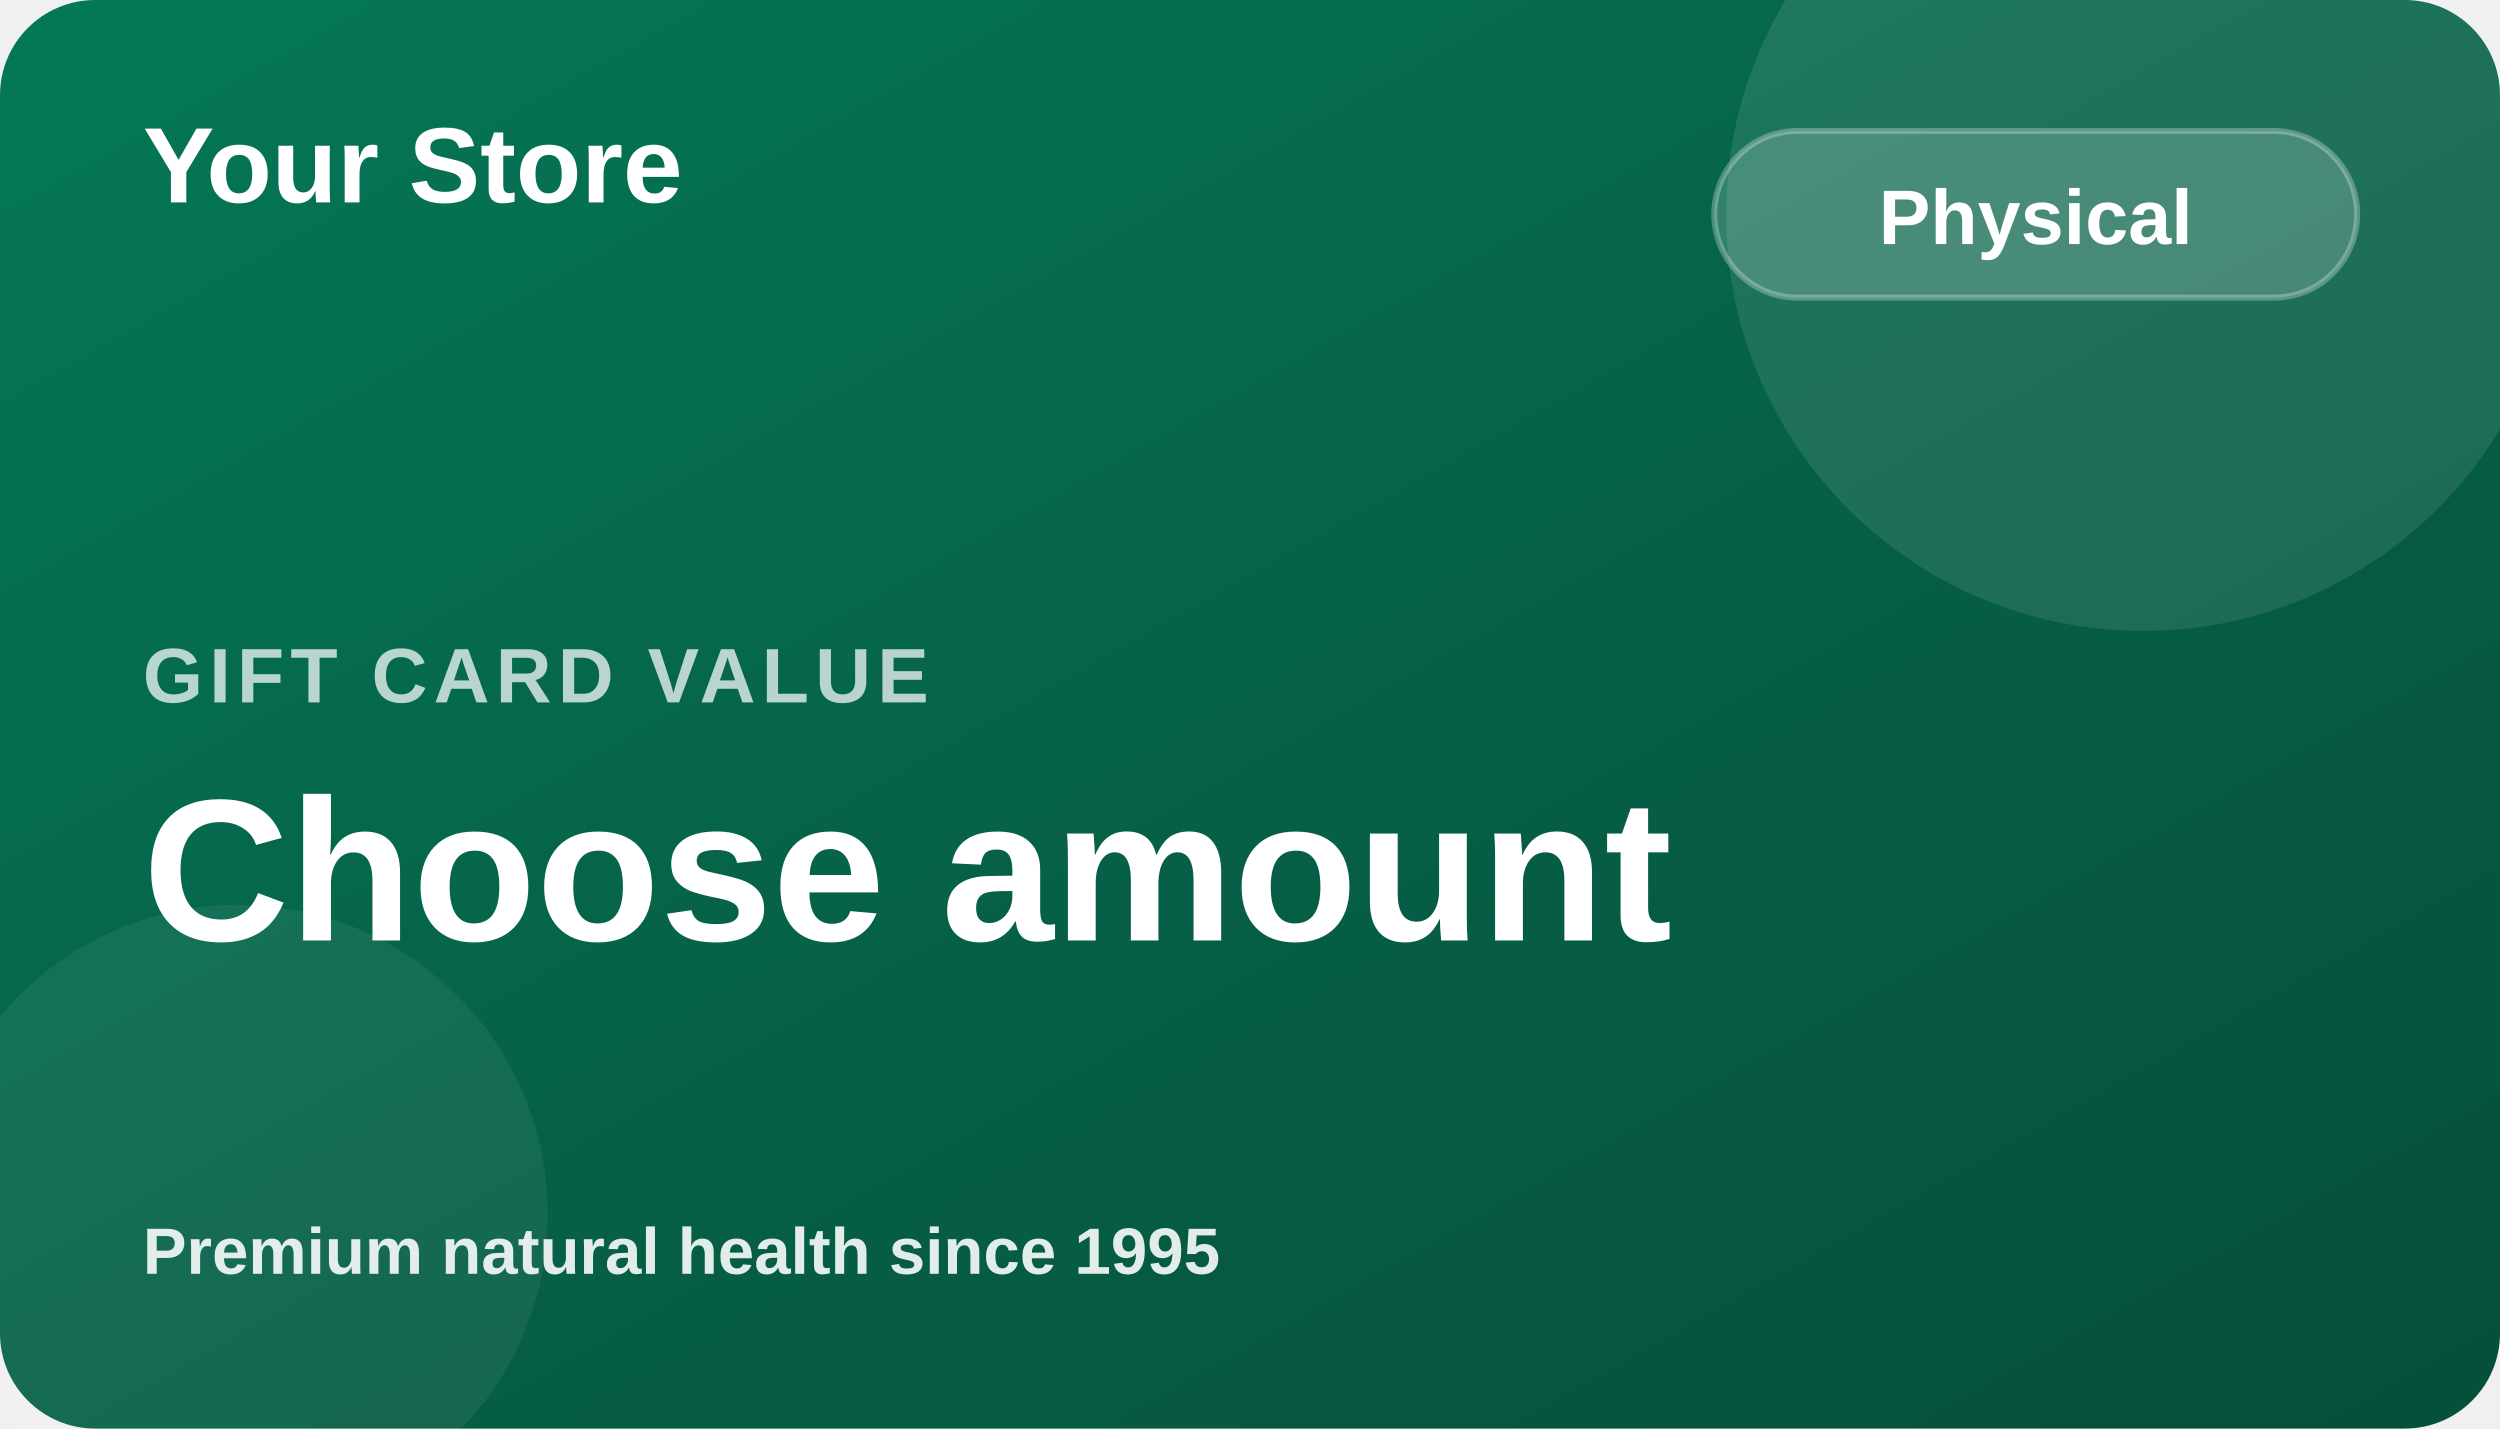
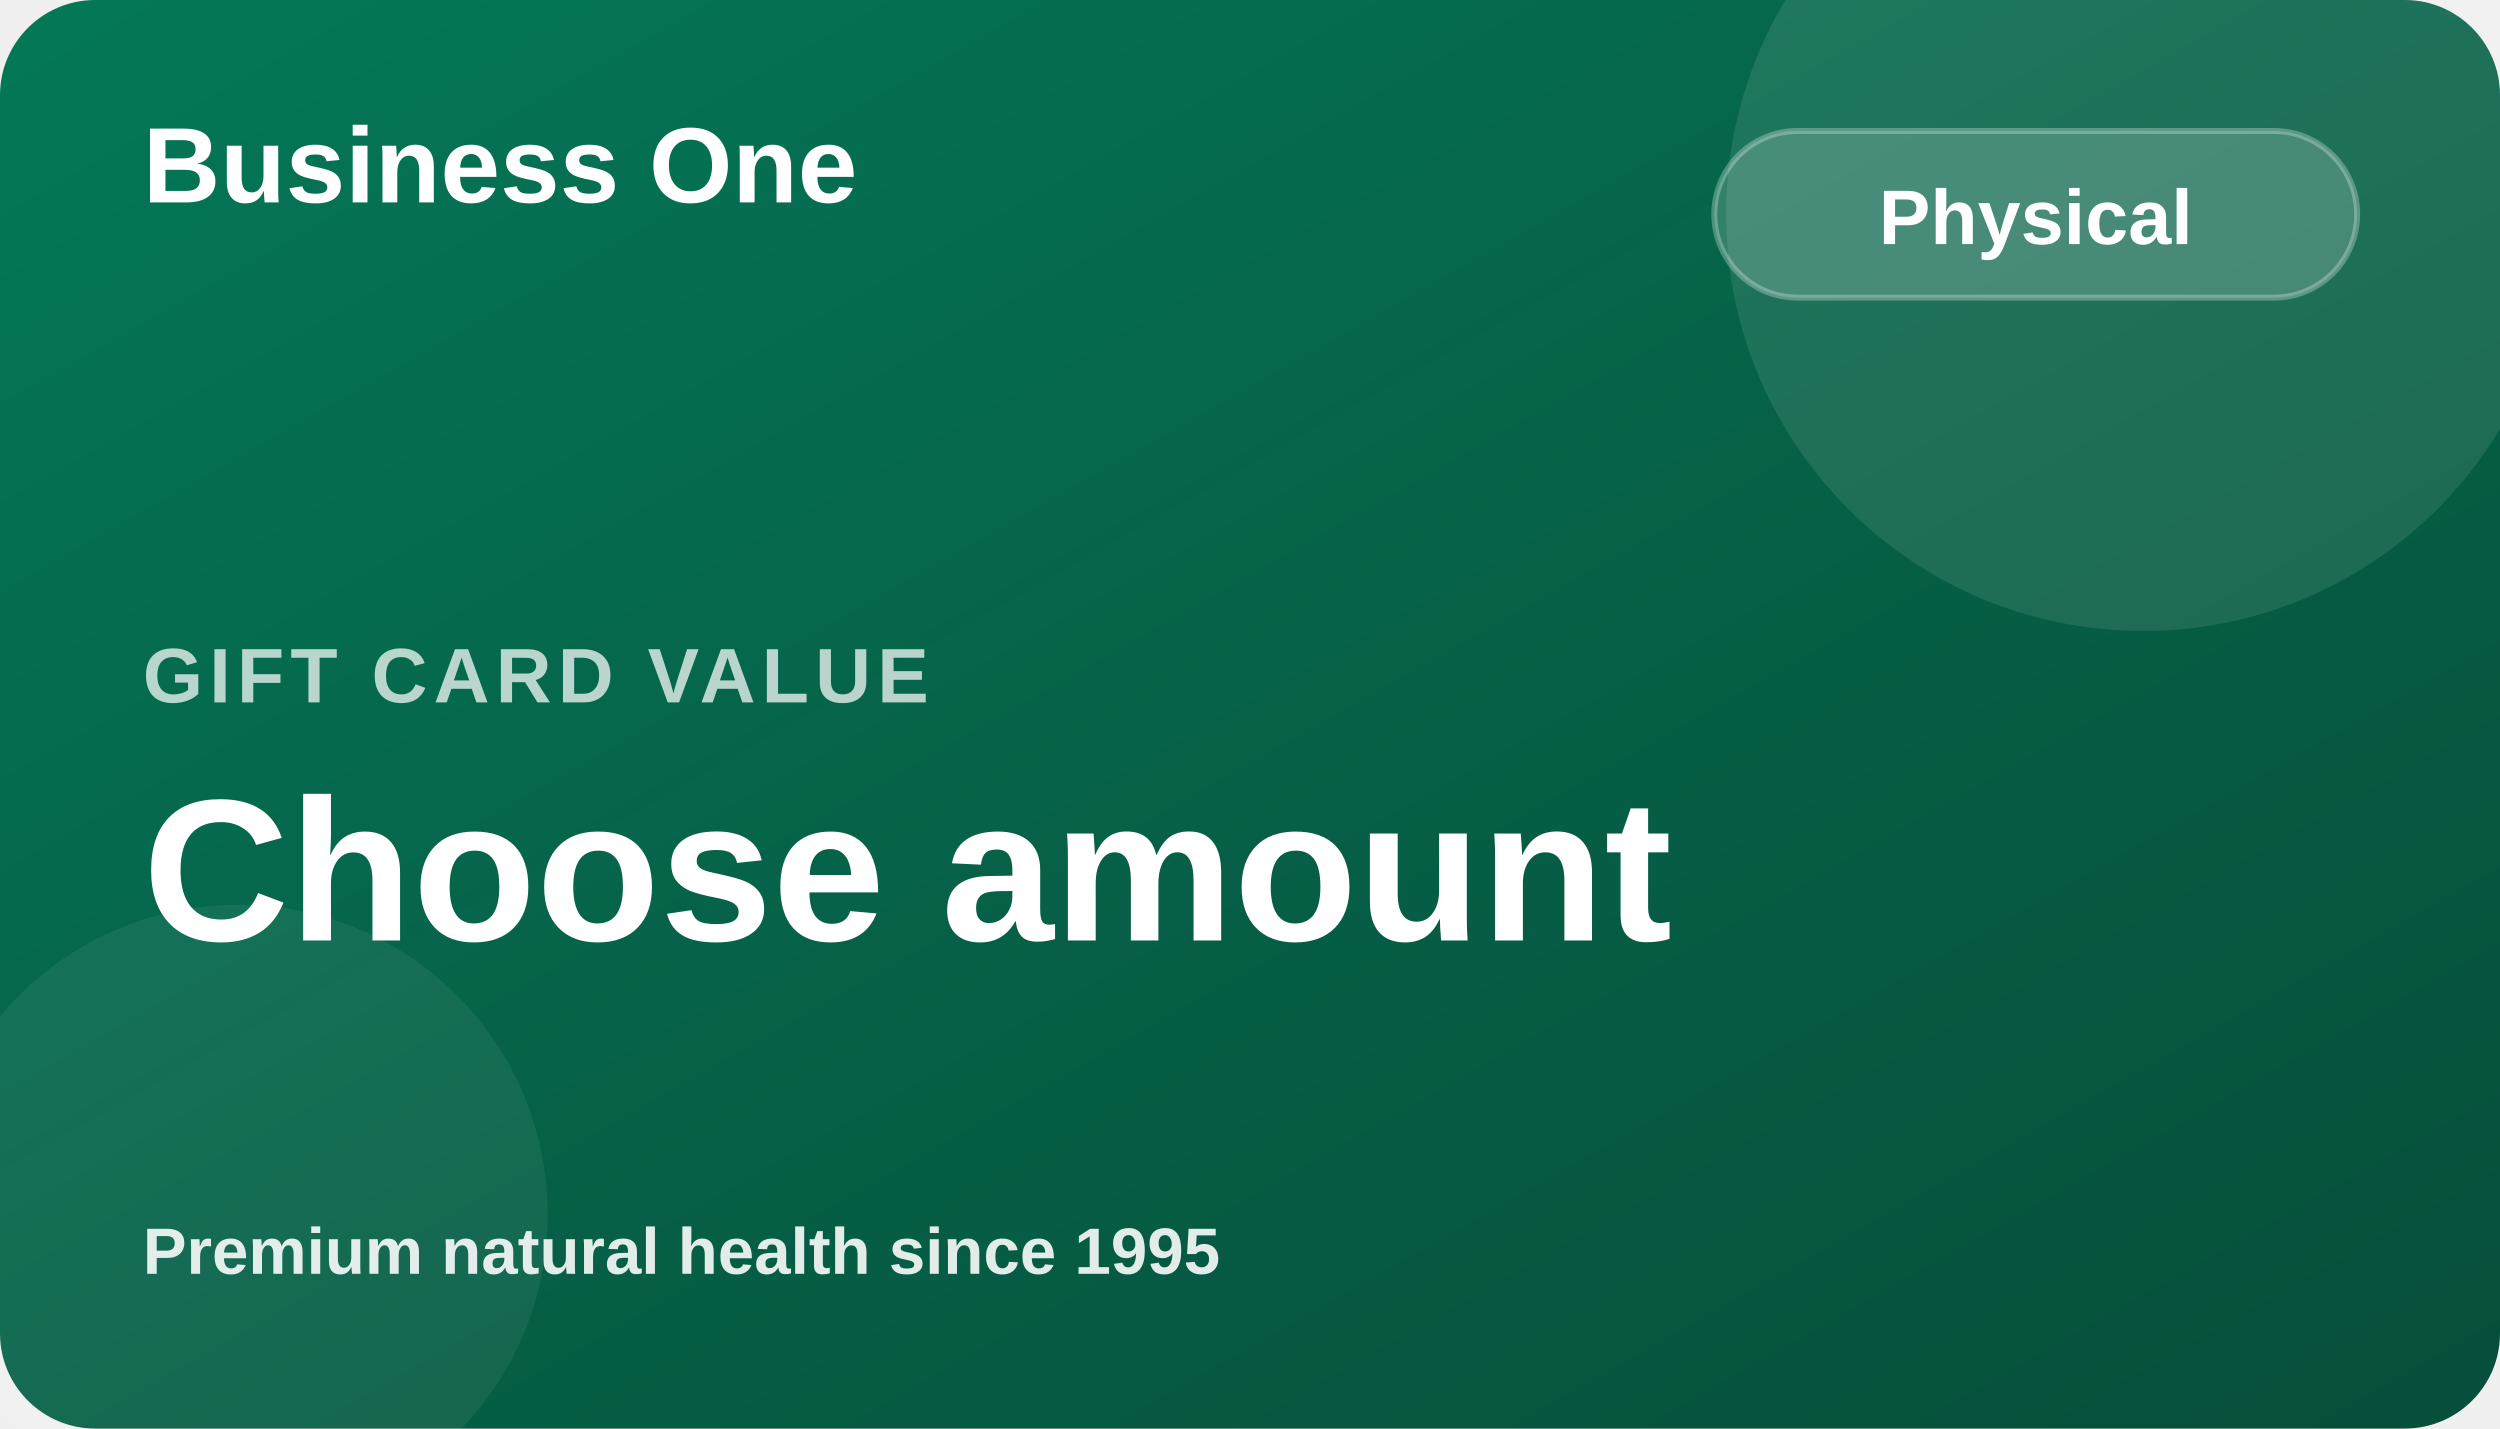
<svg xmlns="http://www.w3.org/2000/svg" viewBox="0 0 420 240" role="img" aria-label="Physical Gift Card">
  <defs>
    <linearGradient id="physical-bg" x1="0%" y1="0%" x2="100%" y2="100%">
      <stop offset="0%" stop-color="#047857" />
      <stop offset="55%" stop-color="#065f46" />
      <stop offset="100%" stop-color="#064e3b" />
    </linearGradient>
  </defs>
  <rect width="420" height="240" rx="16" fill="url(#physical-bg)" />
  <circle cx="360" cy="36" r="70" fill="rgba(255,255,255,0.1)" />
  <circle cx="40" cy="204" r="52" fill="rgba(255,255,255,0.06)" />
-   <text x="24" y="34" fill="#ffffff" font-family="Segoe UI, Arial, sans-serif" font-size="18" font-weight="700">Your Store</text>
+   <text x="24" y="34" fill="#ffffff" font-family="Segoe UI, Arial, sans-serif" font-size="18" font-weight="700">Business One</text>
  <rect x="288" y="22" width="108" height="28" rx="14" fill="rgba(255,255,255,0.18)" stroke="rgba(255,255,255,0.28)" />
  <text x="342" y="41" fill="#ffffff" font-family="Segoe UI, Arial, sans-serif" font-size="13" font-weight="600" text-anchor="middle">Physical</text>
  <text x="24" y="118" fill="rgba(255,255,255,0.72)" font-family="Segoe UI, Arial, sans-serif" font-size="13" font-weight="600" letter-spacing="0.08em">GIFT CARD VALUE</text>
  <text x="24" y="158" fill="#ffffff" font-family="Segoe UI, Arial, sans-serif" font-size="34" font-weight="700">Choose amount</text>
  <text x="24" y="214" fill="rgba(255,255,255,0.88)" font-family="Segoe UI, Arial, sans-serif" font-size="11" font-weight="600">Premium natural health since 1995</text>
</svg>
